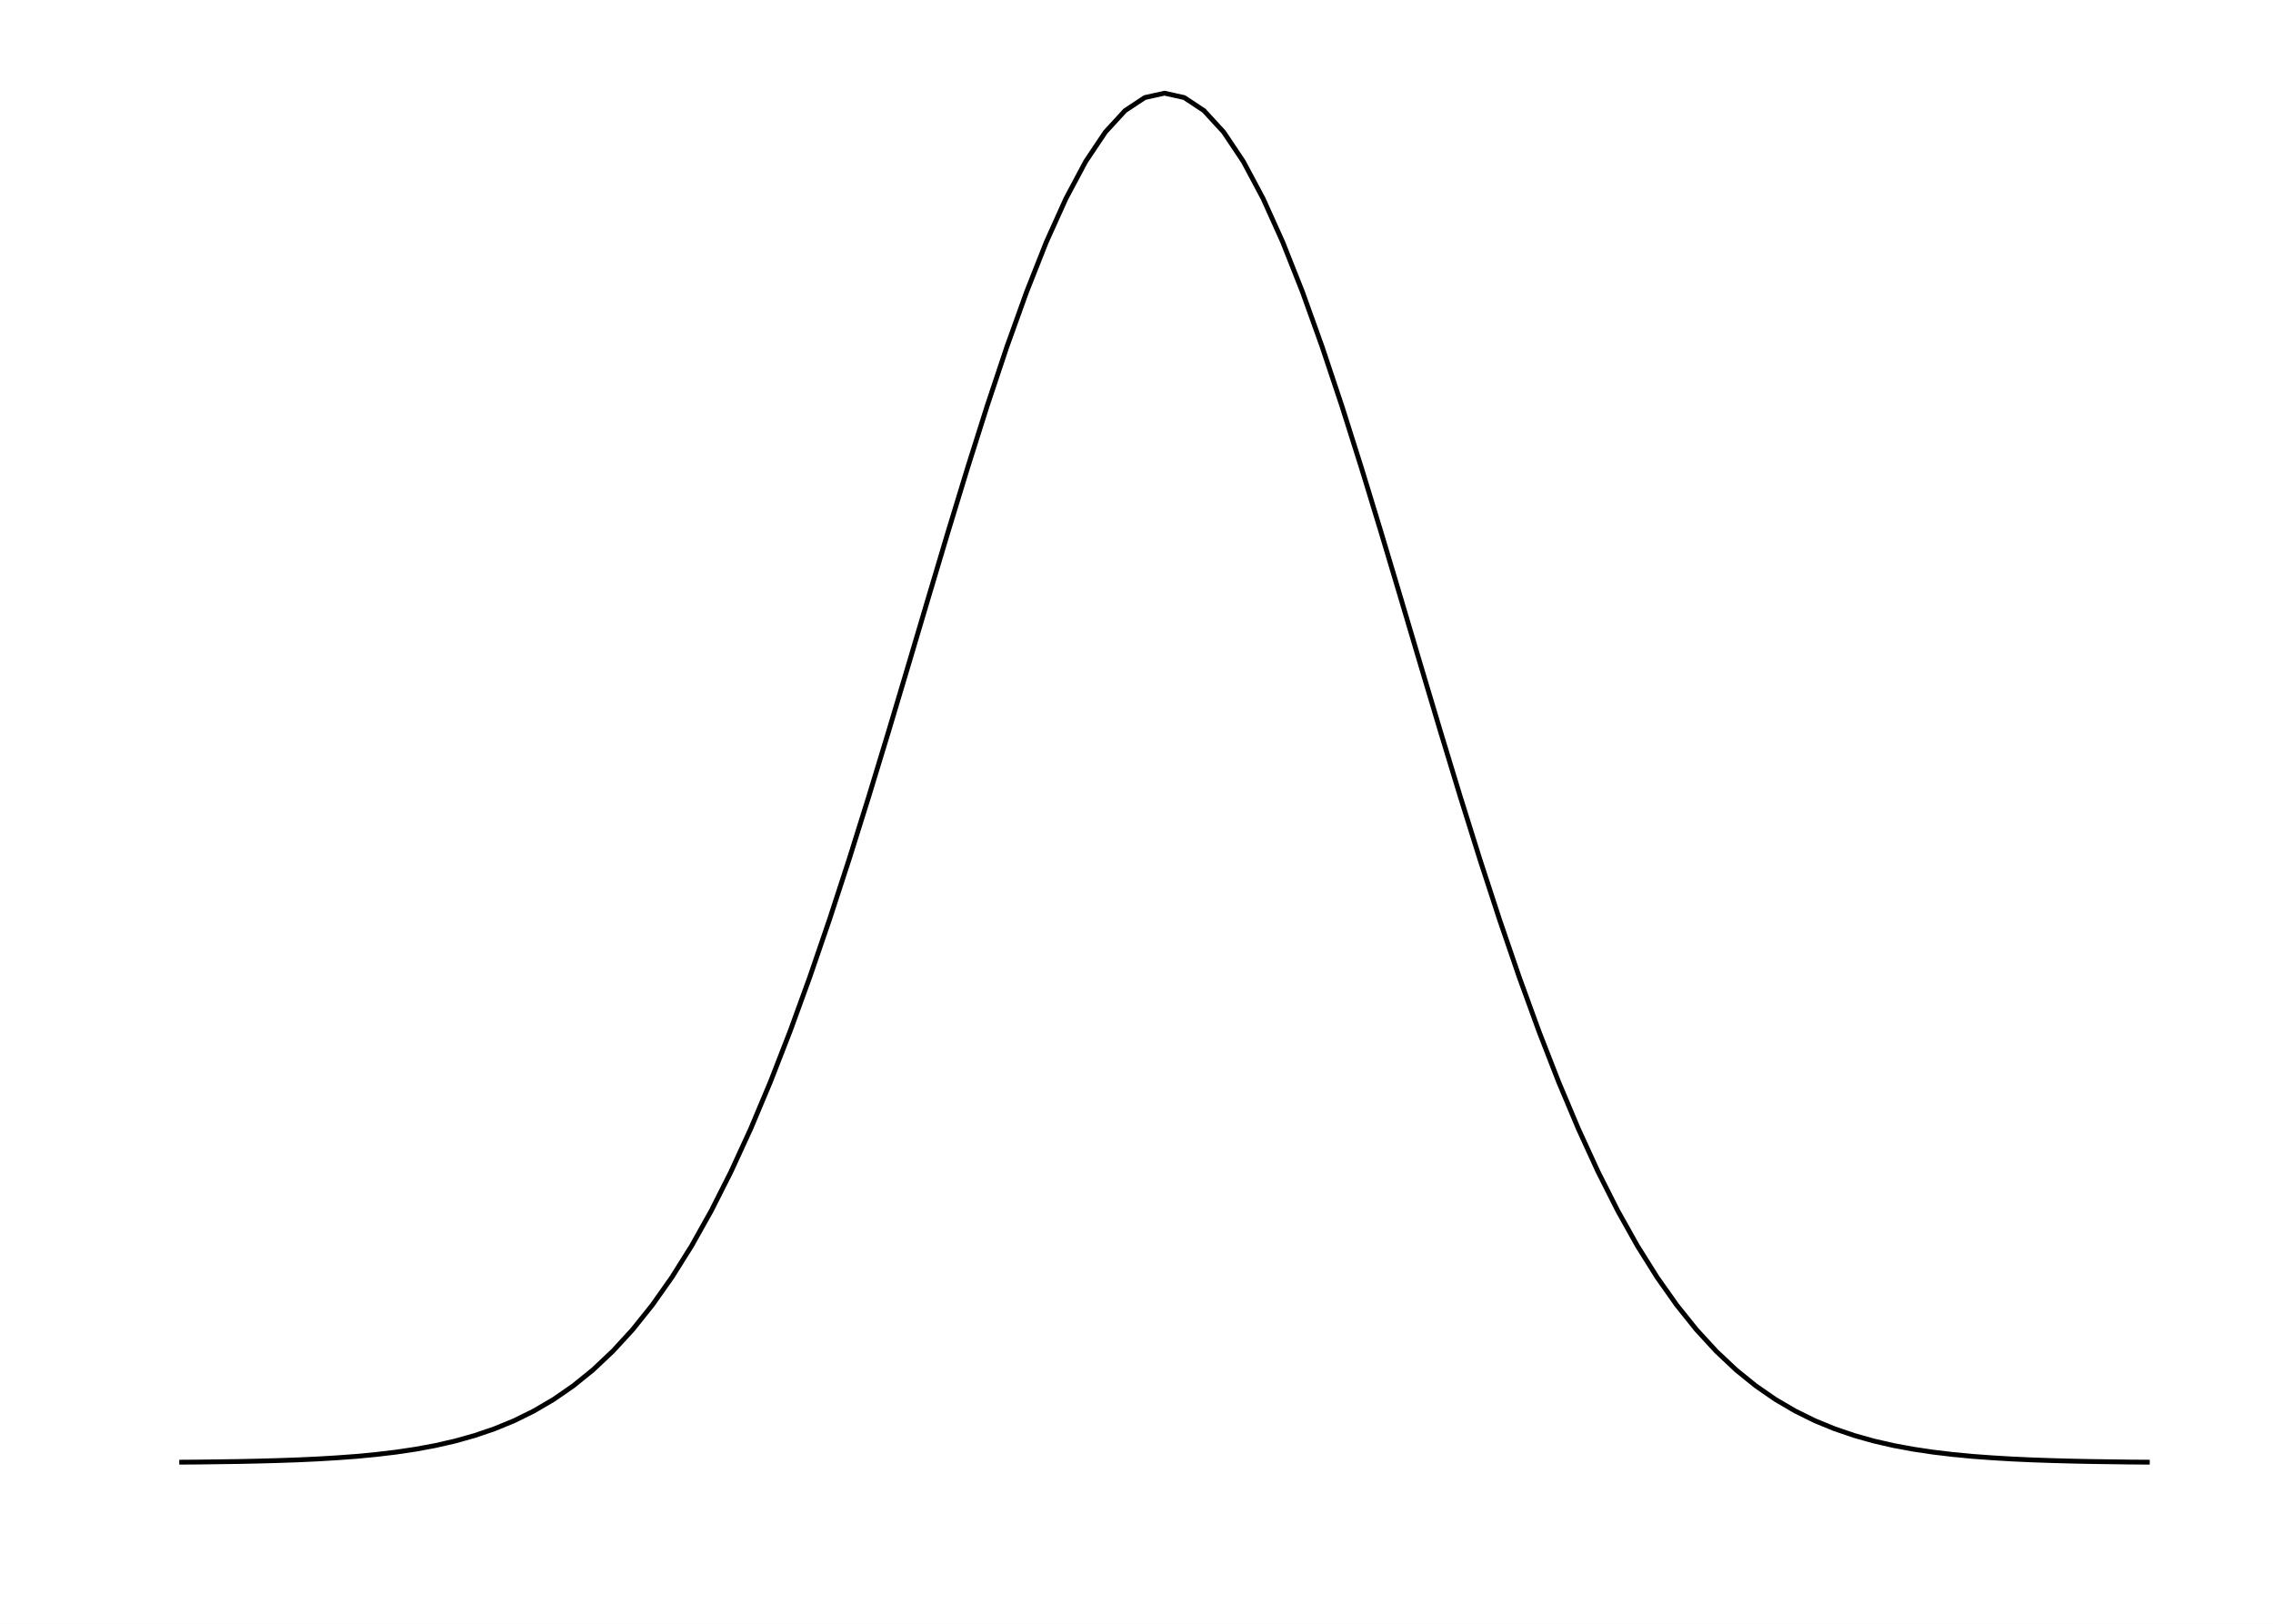
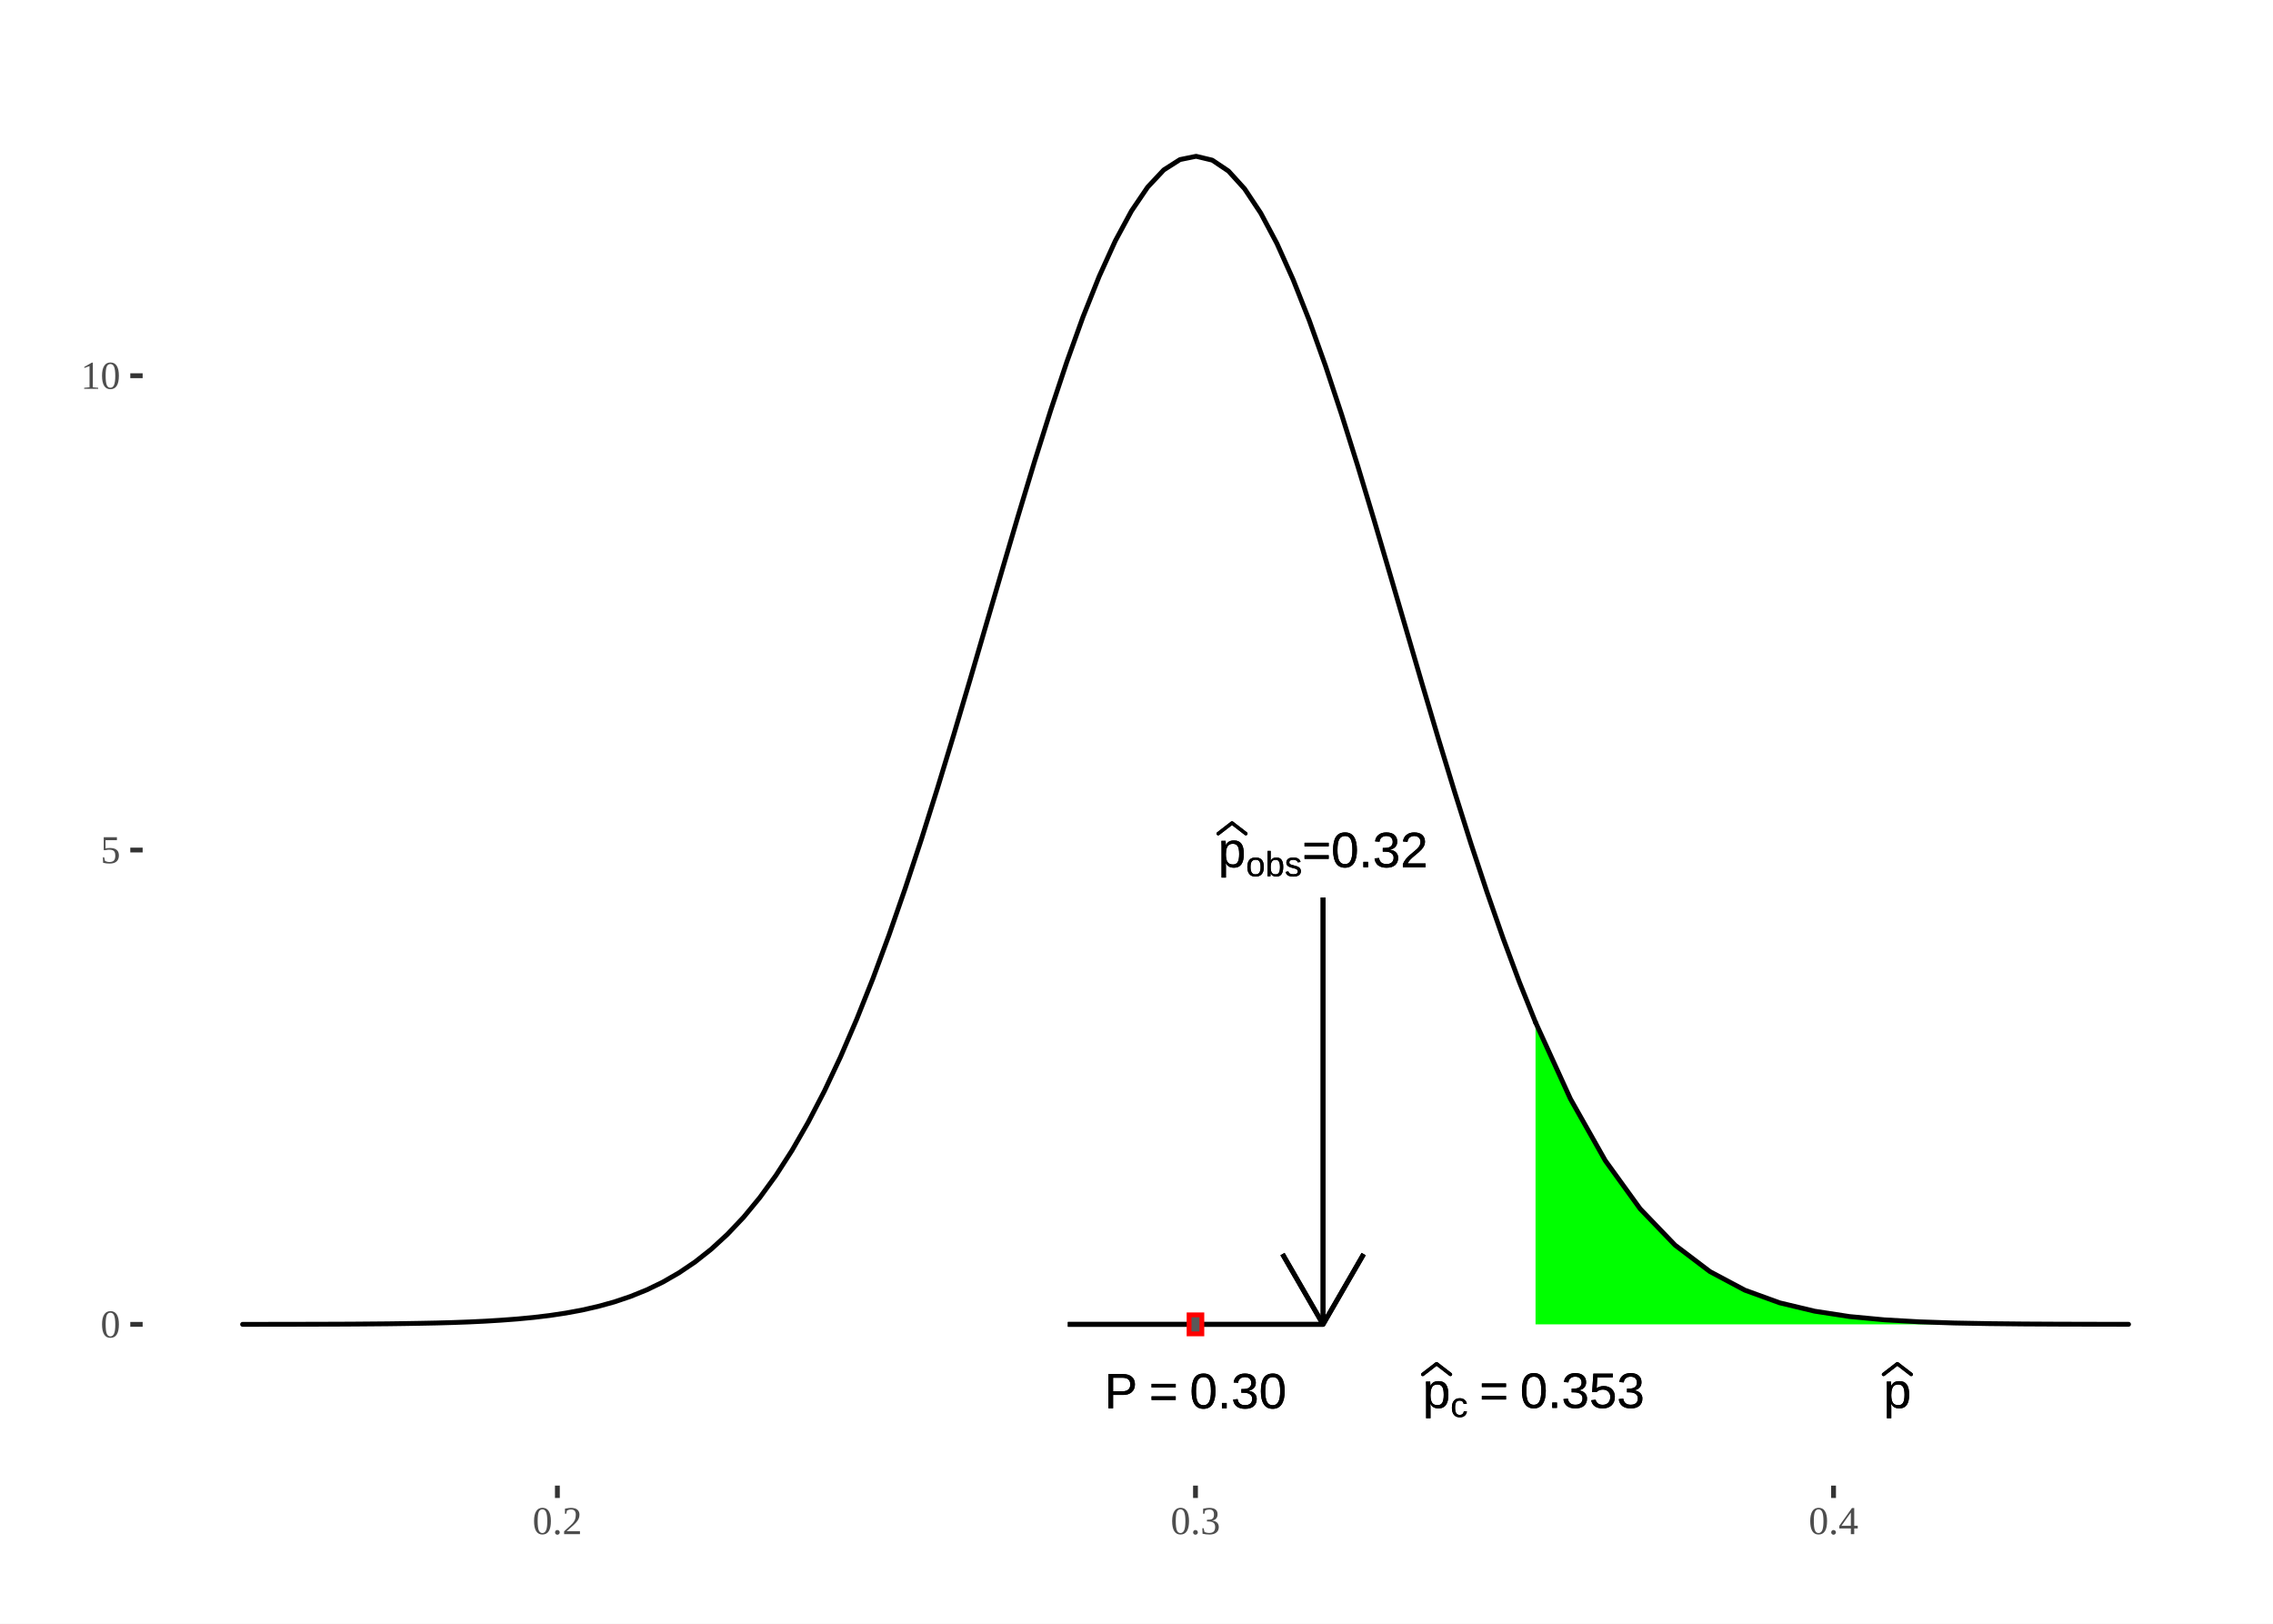
<svg xmlns="http://www.w3.org/2000/svg" viewBox="0 0 504.00 360.00">
  <defs>
    <style type="text/css">
    line, polyline, polygon, path, rect, circle {
      fill: none;
      stroke: #000000;
      stroke-linecap: round;
      stroke-linejoin: round;
      stroke-miterlimit: 10.00;
    }
  </style>
  </defs>
  <rect width="100%" height="100%" style="stroke: none; fill: #FFFFFF;" />
  <defs>
-     <clipPath id="cpMTcuOTB8NDk4LjUyfDMzOS4zNnw1LjQ4">
-       <rect x="17.90" y="5.48" width="480.62" height="333.88" />
+     <clipPath id="cpMzEuNjN8NDk4LjUyfDMyOS4zOHw1LjQ4">
+       <rect x="31.63" y="5.48" width="466.89" height="323.90" />
    </clipPath>
  </defs>
-   <polyline points="39.75,324.18 44.12,324.15 48.49,324.09 52.85,324.03 57.22,323.94 61.59,323.82 65.96,323.67 70.33,323.47 74.70,323.21 79.07,322.89 83.44,322.47 87.81,321.95 92.18,321.30 96.55,320.49 100.92,319.49 105.29,318.26 109.66,316.77 114.02,314.98 118.39,312.82 122.76,310.26 127.13,307.24 131.50,303.70 135.87,299.58 140.24,294.83 144.61,289.38 148.98,283.19 153.35,276.22 157.72,268.42 162.09,259.76 166.46,250.25 170.82,239.87 175.19,228.64 179.56,216.62 183.93,203.86 188.30,190.45 192.67,176.49 197.04,162.12 201.41,147.49 205.78,132.76 210.15,118.13 214.52,103.81 218.89,89.98 223.26,76.88 227.63,64.72 231.99,53.69 236.36,44.00 240.73,35.81 245.10,29.28 249.47,24.52 253.84,21.63 258.21,20.66 262.58,21.63 266.95,24.52 271.32,29.28 275.69,35.81 280.06,44.00 284.43,53.69 288.80,64.72 293.16,76.88 297.53,89.98 301.90,103.81 306.27,118.13 310.64,132.76 315.01,147.49 319.38,162.12 323.75,176.49 328.12,190.45 332.49,203.86 336.86,216.62 341.23,228.64 345.60,239.87 349.97,250.25 354.33,259.76 358.70,268.42 363.07,276.22 367.44,283.19 371.81,289.38 376.18,294.83 380.55,299.58 384.92,303.70 389.29,307.24 393.66,310.26 398.03,312.82 402.40,314.98 406.77,316.77 411.14,318.26 415.50,319.49 419.87,320.49 424.24,321.30 428.61,321.95 432.98,322.47 437.35,322.89 441.72,323.21 446.09,323.47 450.46,323.67 454.83,323.82 459.20,323.94 463.57,324.03 467.94,324.09 472.30,324.15 476.67,324.18 " style="stroke-width: 1.07; stroke-linecap: butt;" clip-path="url(#cpMTcuOTB8NDk4LjUyfDMzOS4zNnw1LjQ4)" />
+   <polygon points="53.79,293.62 57.37,293.62 60.95,293.61 64.54,293.61 68.12,293.60 71.70,293.59 75.29,293.58 78.87,293.56 82.45,293.53 86.04,293.50 89.62,293.45 93.21,293.39 96.79,293.32 100.37,293.22 103.96,293.09 107.54,292.92 111.12,292.70 114.71,292.43 118.29,292.09 121.87,291.66 125.46,291.12 129.04,290.46 132.63,289.64 136.21,288.65 139.79,287.44 143.38,285.99 146.96,284.26 150.54,282.20 154.13,279.78 157.71,276.95 161.29,273.66 164.88,269.87 168.46,265.53 172.05,260.60 175.63,255.04 179.21,248.81 182.80,241.90 186.38,234.30 189.96,225.98 193.55,216.97 197.13,207.29 200.71,196.98 204.30,186.10 207.88,174.72 211.47,162.93 215.05,150.86 218.63,138.62 222.22,126.35 225.80,114.22 229.38,102.37 232.97,90.99 236.55,80.24 240.13,70.28 243.72,61.29 247.30,53.41 250.89,46.77 254.47,41.49 258.05,37.67 261.64,35.38 265.22,34.65 268.80,35.51 272.39,37.92 275.97,41.86 279.55,47.25 283.14,53.99 286.72,61.97 290.31,71.05 293.89,81.07 297.47,91.88 301.06,103.31 304.64,115.18 308.22,127.33 311.81,139.60 315.39,151.83 318.97,163.89 322.56,175.65 326.14,186.99 329.73,197.83 333.31,208.09 336.89,217.72 340.48,226.67 340.48,293.62 336.89,293.62 333.31,293.62 329.73,293.62 326.14,293.62 322.56,293.62 318.97,293.62 315.39,293.62 311.81,293.62 308.22,293.62 304.64,293.62 301.06,293.62 297.47,293.62 293.89,293.62 290.31,293.62 286.72,293.62 283.14,293.62 279.55,293.62 275.97,293.62 272.39,293.62 268.80,293.62 265.22,293.62 261.64,293.62 258.05,293.62 254.47,293.62 250.89,293.62 247.30,293.62 243.72,293.62 240.13,293.62 236.55,293.62 232.97,293.62 229.38,293.62 225.80,293.62 222.22,293.62 218.63,293.62 215.05,293.62 211.47,293.62 207.88,293.62 204.30,293.62 200.71,293.62 197.13,293.62 193.55,293.62 189.96,293.62 186.38,293.62 182.80,293.62 179.21,293.62 175.63,293.62 172.05,293.62 168.46,293.62 164.88,293.62 161.29,293.62 157.71,293.62 154.13,293.62 150.54,293.62 146.96,293.62 143.38,293.62 139.79,293.62 136.21,293.62 132.63,293.62 129.04,293.62 125.46,293.62 121.87,293.62 118.29,293.62 114.71,293.62 111.12,293.62 107.54,293.62 103.96,293.62 100.37,293.62 96.79,293.62 93.21,293.62 89.62,293.62 86.04,293.62 82.45,293.62 78.87,293.62 75.29,293.62 71.70,293.62 68.12,293.62 64.54,293.62 60.95,293.62 57.37,293.62 53.79,293.62 " style="stroke-width: 0.00; stroke: none; fill: #FFFFFF;" clip-path="url(#cpMzEuNjN8NDk4LjUyfDMyOS4zOHw1LjQ4)" />
+   <polyline points="53.79,293.62 57.37,293.62 60.95,293.61 64.54,293.61 68.12,293.60 71.70,293.59 75.29,293.58 78.87,293.56 82.45,293.53 86.04,293.50 89.62,293.45 93.21,293.39 96.79,293.32 100.37,293.22 103.96,293.09 107.54,292.92 111.12,292.70 114.71,292.43 118.29,292.09 121.87,291.66 125.46,291.12 129.04,290.46 132.63,289.64 136.21,288.65 139.79,287.44 143.38,285.99 146.96,284.26 150.54,282.20 154.13,279.78 157.71,276.95 161.29,273.66 164.88,269.87 168.46,265.53 172.05,260.60 175.63,255.04 179.21,248.81 182.80,241.90 186.38,234.30 189.96,225.98 193.55,216.97 197.13,207.29 200.71,196.98 204.30,186.10 207.88,174.72 211.47,162.93 215.05,150.86 218.63,138.62 222.22,126.35 225.80,114.22 229.38,102.37 232.97,90.99 236.55,80.24 240.13,70.28 243.72,61.29 247.30,53.41 250.89,46.77 254.47,41.49 258.05,37.67 261.64,35.38 265.22,34.65 268.80,35.51 272.39,37.92 275.97,41.86 279.55,47.25 283.14,53.99 286.72,61.97 290.31,71.05 293.89,81.07 297.47,91.88 301.06,103.31 304.64,115.18 308.22,127.33 311.81,139.60 315.39,151.83 318.97,163.89 322.56,175.65 326.14,186.99 329.73,197.83 333.31,208.09 336.89,217.72 340.48,226.67 " style="stroke-width: 1.07;" clip-path="url(#cpMzEuNjN8NDk4LjUyfDMyOS4zOHw1LjQ4)" />
+   <polygon points="340.48,226.67 348.21,243.62 355.95,257.32 363.68,268.01 371.42,276.06 379.15,281.92 386.89,286.04 394.62,288.85 402.36,290.70 410.09,291.89 417.83,292.62 425.56,293.06 433.29,293.32 441.03,293.46 448.76,293.54 456.50,293.58 464.23,293.60 471.97,293.61 471.97,293.62 464.23,293.62 456.50,293.62 448.76,293.62 441.03,293.62 433.29,293.62 425.56,293.62 417.83,293.62 410.09,293.62 402.36,293.62 394.62,293.62 386.89,293.62 379.15,293.62 371.42,293.62 363.68,293.62 355.95,293.62 348.21,293.62 340.48,293.62 " style="stroke-width: 0.00; stroke: none; fill: #00FF00;" clip-path="url(#cpMzEuNjN8NDk4LjUyfDMyOS4zOHw1LjQ4)" />
+   <polyline points="340.48,226.67 348.21,243.62 355.95,257.32 363.68,268.01 371.42,276.06 379.15,281.92 386.89,286.04 394.62,288.85 402.36,290.70 410.09,291.89 417.83,292.62 425.56,293.06 433.29,293.32 441.03,293.46 448.76,293.54 456.50,293.58 464.23,293.60 471.97,293.61 " style="stroke-width: 1.07;" clip-path="url(#cpMzEuNjN8NDk4LjUyfDMyOS4zOHw1LjQ4)" />
+   <line x1="236.78" y1="293.62" x2="293.37" y2="293.62" style="stroke-width: 1.07; stroke-linecap: butt;" clip-path="url(#cpMzEuNjN8NDk4LjUyfDMyOS4zOHw1LjQ4)" />
+   <line x1="236.78" y1="293.62" x2="293.37" y2="293.62" style="stroke-width: 1.07; stroke-linecap: butt;" clip-path="url(#cpMzEuNjN8NDk4LjUyfDMyOS4zOHw1LjQ4)" />
+   <g clip-path="url(#cpMzEuNjN8NDk4LjUyfDMyOS4zOHw1LjQ4)">
+     <text x="244.87" y="312.24" style="font-size: 11.04px; font-family: Arial;" textLength="7.36px" lengthAdjust="spacingAndGlyphs">P</text>
+   </g>
+   <g clip-path="url(#cpMzEuNjN8NDk4LjUyfDMyOS4zOHw1LjQ4)">
+     <text x="254.79" y="312.24" style="font-size: 11.04px; font-family: Arial;" textLength="6.45px" lengthAdjust="spacingAndGlyphs">=</text>
+   </g>
+   <g clip-path="url(#cpMzEuNjN8NDk4LjUyfDMyOS4zOHw1LjQ4)">
+     <text x="263.79" y="312.24" style="font-size: 11.04px; font-family: Arial;" textLength="6.14px" lengthAdjust="spacingAndGlyphs">0</text>
+   </g>
+   <g clip-path="url(#cpMzEuNjN8NDk4LjUyfDMyOS4zOHw1LjQ4)">
+     <text x="269.93" y="312.24" style="font-size: 11.04px; font-family: Arial;" textLength="3.07px" lengthAdjust="spacingAndGlyphs">.</text>
+   </g>
+   <g clip-path="url(#cpMzEuNjN8NDk4LjUyfDMyOS4zOHw1LjQ4)">
+     <text x="273.00" y="312.24" style="font-size: 11.04px; font-family: Arial;" textLength="12.28px" lengthAdjust="spacingAndGlyphs">30</text>
+   </g>
+   <g clip-path="url(#cpMzEuNjN8NDk4LjUyfDMyOS4zOHw1LjQ4)">
+     <text x="244.87" y="312.24" style="font-size: 11.04px; font-family: Arial;" textLength="7.36px" lengthAdjust="spacingAndGlyphs">P</text>
+   </g>
+   <g clip-path="url(#cpMzEuNjN8NDk4LjUyfDMyOS4zOHw1LjQ4)">
+     <text x="254.79" y="312.24" style="font-size: 11.04px; font-family: Arial;" textLength="6.45px" lengthAdjust="spacingAndGlyphs">=</text>
+   </g>
+   <g clip-path="url(#cpMzEuNjN8NDk4LjUyfDMyOS4zOHw1LjQ4)">
+     <text x="263.79" y="312.24" style="font-size: 11.04px; font-family: Arial;" textLength="6.14px" lengthAdjust="spacingAndGlyphs">0</text>
+   </g>
+   <g clip-path="url(#cpMzEuNjN8NDk4LjUyfDMyOS4zOHw1LjQ4)">
+     <text x="269.93" y="312.24" style="font-size: 11.04px; font-family: Arial;" textLength="3.07px" lengthAdjust="spacingAndGlyphs">.</text>
+   </g>
+   <g clip-path="url(#cpMzEuNjN8NDk4LjUyfDMyOS4zOHw1LjQ4)">
+     <text x="273.00" y="312.24" style="font-size: 11.04px; font-family: Arial;" textLength="12.28px" lengthAdjust="spacingAndGlyphs">30</text>
+   </g>
+   <g clip-path="url(#cpMzEuNjN8NDk4LjUyfDMyOS4zOHw1LjQ4)">
+     <text x="315.47" y="312.15" style="font-size: 11.04px; font-family: Arial;" textLength="6.14px" lengthAdjust="spacingAndGlyphs">p</text>
+   </g>
+   <polyline points="315.47,304.72 318.54,302.35 321.61,304.72 " style="stroke-width: 0.75;" clip-path="url(#cpMzEuNjN8NDk4LjUyfDMyOS4zOHw1LjQ4)" />
+   <g clip-path="url(#cpMzEuNjN8NDk4LjUyfDMyOS4zOHw1LjQ4)">
+     <text x="321.61" y="314.16" style="font-size: 7.73px; font-family: Arial;" textLength="3.86px" lengthAdjust="spacingAndGlyphs">c</text>
+   </g>
+   <g clip-path="url(#cpMzEuNjN8NDk4LjUyfDMyOS4zOHw1LjQ4)">
+     <text x="328.03" y="312.15" style="font-size: 11.04px; font-family: Arial;" textLength="6.45px" lengthAdjust="spacingAndGlyphs">=</text>
+   </g>
+   <g clip-path="url(#cpMzEuNjN8NDk4LjUyfDMyOS4zOHw1LjQ4)">
+     <text x="337.03" y="312.15" style="font-size: 11.04px; font-family: Arial;" textLength="6.14px" lengthAdjust="spacingAndGlyphs">0</text>
+   </g>
+   <g clip-path="url(#cpMzEuNjN8NDk4LjUyfDMyOS4zOHw1LjQ4)">
+     <text x="343.17" y="312.15" style="font-size: 11.04px; font-family: Arial;" textLength="3.07px" lengthAdjust="spacingAndGlyphs">.</text>
+   </g>
+   <g clip-path="url(#cpMzEuNjN8NDk4LjUyfDMyOS4zOHw1LjQ4)">
+     <text x="346.24" y="312.15" style="font-size: 11.04px; font-family: Arial;" textLength="18.42px" lengthAdjust="spacingAndGlyphs">353</text>
+   </g>
+   <g clip-path="url(#cpMzEuNjN8NDk4LjUyfDMyOS4zOHw1LjQ4)">
+     <text x="315.47" y="312.15" style="font-size: 11.04px; font-family: Arial;" textLength="6.14px" lengthAdjust="spacingAndGlyphs">p</text>
+   </g>
+   <polyline points="315.47,304.72 318.54,302.35 321.61,304.72 " style="stroke-width: 0.75;" clip-path="url(#cpMzEuNjN8NDk4LjUyfDMyOS4zOHw1LjQ4)" />
+   <g clip-path="url(#cpMzEuNjN8NDk4LjUyfDMyOS4zOHw1LjQ4)">
+     <text x="321.61" y="314.16" style="font-size: 7.73px; font-family: Arial;" textLength="3.86px" lengthAdjust="spacingAndGlyphs">c</text>
+   </g>
+   <g clip-path="url(#cpMzEuNjN8NDk4LjUyfDMyOS4zOHw1LjQ4)">
+     <text x="328.03" y="312.15" style="font-size: 11.04px; font-family: Arial;" textLength="6.45px" lengthAdjust="spacingAndGlyphs">=</text>
+   </g>
+   <g clip-path="url(#cpMzEuNjN8NDk4LjUyfDMyOS4zOHw1LjQ4)">
+     <text x="337.03" y="312.15" style="font-size: 11.04px; font-family: Arial;" textLength="6.14px" lengthAdjust="spacingAndGlyphs">0</text>
+   </g>
+   <g clip-path="url(#cpMzEuNjN8NDk4LjUyfDMyOS4zOHw1LjQ4)">
+     <text x="343.17" y="312.15" style="font-size: 11.04px; font-family: Arial;" textLength="3.07px" lengthAdjust="spacingAndGlyphs">.</text>
+   </g>
+   <g clip-path="url(#cpMzEuNjN8NDk4LjUyfDMyOS4zOHw1LjQ4)">
+     <text x="346.24" y="312.15" style="font-size: 11.04px; font-family: Arial;" textLength="18.42px" lengthAdjust="spacingAndGlyphs">353</text>
+   </g>
+   <g clip-path="url(#cpMzEuNjN8NDk4LjUyfDMyOS4zOHw1LjQ4)">
+     <text x="417.64" y="312.15" style="font-size: 11.04px; font-family: Arial;" textLength="6.14px" lengthAdjust="spacingAndGlyphs">p</text>
+   </g>
+   <polyline points="417.64,304.72 420.71,302.35 423.78,304.72 " style="stroke-width: 0.75;" clip-path="url(#cpMzEuNjN8NDk4LjUyfDMyOS4zOHw1LjQ4)" />
+   <g clip-path="url(#cpMzEuNjN8NDk4LjUyfDMyOS4zOHw1LjQ4)">
+     <text x="417.64" y="312.15" style="font-size: 11.04px; font-family: Arial;" textLength="6.14px" lengthAdjust="spacingAndGlyphs">p</text>
+   </g>
+   <polyline points="417.64,304.72 420.71,302.35 423.78,304.72 " style="stroke-width: 0.75;" clip-path="url(#cpMzEuNjN8NDk4LjUyfDMyOS4zOHw1LjQ4)" />
+   <rect x="263.66" y="291.52" width="2.83" height="4.21" style="stroke-width: 1.07; stroke: #FF0000; stroke-linecap: square; stroke-linejoin: miter; fill: #595959;" clip-path="url(#cpMzEuNjN8NDk4LjUyfDMyOS4zOHw1LjQ4)" />
+   <g clip-path="url(#cpMzEuNjN8NDk4LjUyfDMyOS4zOHw1LjQ4)">
+     <text x="270.11" y="192.27" style="font-size: 11.04px; font-family: Arial;" textLength="6.14px" lengthAdjust="spacingAndGlyphs">p</text>
+   </g>
+   <polyline points="270.11,184.83 273.18,182.46 276.25,184.83 " style="stroke-width: 0.75;" clip-path="url(#cpMzEuNjN8NDk4LjUyfDMyOS4zOHw1LjQ4)" />
+   <g clip-path="url(#cpMzEuNjN8NDk4LjUyfDMyOS4zOHw1LjQ4)">
+     <text x="276.25" y="194.27" style="font-size: 7.73px; font-family: Arial;" textLength="12.46px" lengthAdjust="spacingAndGlyphs">obs</text>
+   </g>
+   <g clip-path="url(#cpMzEuNjN8NDk4LjUyfDMyOS4zOHw1LjQ4)">
+     <text x="288.71" y="192.27" style="font-size: 11.04px; font-family: Arial;" textLength="12.59px" lengthAdjust="spacingAndGlyphs">=0</text>
+   </g>
+   <g clip-path="url(#cpMzEuNjN8NDk4LjUyfDMyOS4zOHw1LjQ4)">
+     <text x="301.29" y="192.27" style="font-size: 11.04px; font-family: Arial;" textLength="3.07px" lengthAdjust="spacingAndGlyphs">.</text>
+   </g>
+   <g clip-path="url(#cpMzEuNjN8NDk4LjUyfDMyOS4zOHw1LjQ4)">
+     <text x="304.36" y="192.27" style="font-size: 11.04px; font-family: Arial;" textLength="12.28px" lengthAdjust="spacingAndGlyphs">32</text>
+   </g>
+   <g clip-path="url(#cpMzEuNjN8NDk4LjUyfDMyOS4zOHw1LjQ4)">
+     <text x="270.11" y="192.27" style="font-size: 11.04px; font-family: Arial;" textLength="6.14px" lengthAdjust="spacingAndGlyphs">p</text>
+   </g>
+   <polyline points="270.11,184.83 273.18,182.46 276.25,184.83 " style="stroke-width: 0.75;" clip-path="url(#cpMzEuNjN8NDk4LjUyfDMyOS4zOHw1LjQ4)" />
+   <g clip-path="url(#cpMzEuNjN8NDk4LjUyfDMyOS4zOHw1LjQ4)">
+     <text x="276.25" y="194.27" style="font-size: 7.73px; font-family: Arial;" textLength="12.46px" lengthAdjust="spacingAndGlyphs">obs</text>
+   </g>
+   <g clip-path="url(#cpMzEuNjN8NDk4LjUyfDMyOS4zOHw1LjQ4)">
+     <text x="288.71" y="192.27" style="font-size: 11.04px; font-family: Arial;" textLength="12.59px" lengthAdjust="spacingAndGlyphs">=0</text>
+   </g>
+   <g clip-path="url(#cpMzEuNjN8NDk4LjUyfDMyOS4zOHw1LjQ4)">
+     <text x="301.29" y="192.27" style="font-size: 11.04px; font-family: Arial;" textLength="3.07px" lengthAdjust="spacingAndGlyphs">.</text>
+   </g>
+   <g clip-path="url(#cpMzEuNjN8NDk4LjUyfDMyOS4zOHw1LjQ4)">
+     <text x="304.36" y="192.27" style="font-size: 11.04px; font-family: Arial;" textLength="12.28px" lengthAdjust="spacingAndGlyphs">32</text>
+   </g>
+   <line x1="293.37" y1="198.98" x2="293.37" y2="293.62" style="stroke-width: 1.07; stroke-linecap: butt;" clip-path="url(#cpMzEuNjN8NDk4LjUyfDMyOS4zOHw1LjQ4)" />
+   <polyline points="284.37,278.04 293.37,293.62 302.37,278.04 " style="stroke-width: 1.07; stroke-linecap: butt;" clip-path="url(#cpMzEuNjN8NDk4LjUyfDMyOS4zOHw1LjQ4)" />
+   <line x1="293.37" y1="198.98" x2="293.37" y2="293.62" style="stroke-width: 1.07; stroke-linecap: butt;" clip-path="url(#cpMzEuNjN8NDk4LjUyfDMyOS4zOHw1LjQ4)" />
+   <polyline points="284.37,278.04 293.37,293.62 302.37,278.04 " style="stroke-width: 1.07; stroke-linecap: butt;" clip-path="url(#cpMzEuNjN8NDk4LjUyfDMyOS4zOHw1LjQ4)" />
  <defs>
    <clipPath id="cpMC4wMHw1MDQuMDB8MzYwLjAwfDAuMDA=">
      <rect x="0.00" y="0.00" width="504.00" height="360.00" />
    </clipPath>
  </defs>
+   <g clip-path="url(#cpMC4wMHw1MDQuMDB8MzYwLjAwfDAuMDA=)">
+     <text x="22.30" y="296.54" style="font-size: 8.80px; fill: #4D4D4D; font-family: Times New Roman;" textLength="4.40px" lengthAdjust="spacingAndGlyphs">0</text>
+   </g>
+   <g clip-path="url(#cpMC4wMHw1MDQuMDB8MzYwLjAwfDAuMDA=)">
+     <text x="22.30" y="191.38" style="font-size: 8.80px; fill: #4D4D4D; font-family: Times New Roman;" textLength="4.40px" lengthAdjust="spacingAndGlyphs">5</text>
+   </g>
+   <g clip-path="url(#cpMC4wMHw1MDQuMDB8MzYwLjAwfDAuMDA=)">
+     <text x="17.90" y="86.21" style="font-size: 8.80px; fill: #4D4D4D; font-family: Times New Roman;" textLength="8.80px" lengthAdjust="spacingAndGlyphs">10</text>
+   </g>
+   <polyline points="28.89,293.62 31.63,293.62 " style="stroke-width: 1.07; stroke: #333333; stroke-linecap: butt;" clip-path="url(#cpMC4wMHw1MDQuMDB8MzYwLjAwfDAuMDA=)" />
+   <polyline points="28.89,188.46 31.63,188.46 " style="stroke-width: 1.07; stroke: #333333; stroke-linecap: butt;" clip-path="url(#cpMC4wMHw1MDQuMDB8MzYwLjAwfDAuMDA=)" />
+   <polyline points="28.89,83.30 31.63,83.30 " style="stroke-width: 1.07; stroke: #333333; stroke-linecap: butt;" clip-path="url(#cpMC4wMHw1MDQuMDB8MzYwLjAwfDAuMDA=)" />
+   <polyline points="123.59,332.12 123.59,329.38 " style="stroke-width: 1.07; stroke: #333333; stroke-linecap: butt;" clip-path="url(#cpMC4wMHw1MDQuMDB8MzYwLjAwfDAuMDA=)" />
+   <polyline points="265.08,332.12 265.08,329.38 " style="stroke-width: 1.07; stroke: #333333; stroke-linecap: butt;" clip-path="url(#cpMC4wMHw1MDQuMDB8MzYwLjAwfDAuMDA=)" />
+   <polyline points="406.56,332.12 406.56,329.38 " style="stroke-width: 1.07; stroke: #333333; stroke-linecap: butt;" clip-path="url(#cpMC4wMHw1MDQuMDB8MzYwLjAwfDAuMDA=)" />
+   <g clip-path="url(#cpMC4wMHw1MDQuMDB8MzYwLjAwfDAuMDA=)">
+     <text x="118.09" y="340.14" style="font-size: 8.80px; fill: #4D4D4D; font-family: Times New Roman;" textLength="11.00px" lengthAdjust="spacingAndGlyphs">0.2</text>
+   </g>
+   <g clip-path="url(#cpMC4wMHw1MDQuMDB8MzYwLjAwfDAuMDA=)">
+     <text x="259.58" y="340.14" style="font-size: 8.80px; fill: #4D4D4D; font-family: Times New Roman;" textLength="11.00px" lengthAdjust="spacingAndGlyphs">0.3</text>
+   </g>
+   <g clip-path="url(#cpMC4wMHw1MDQuMDB8MzYwLjAwfDAuMDA=)">
+     <text x="401.06" y="340.14" style="font-size: 8.80px; fill: #4D4D4D; font-family: Times New Roman;" textLength="11.00px" lengthAdjust="spacingAndGlyphs">0.4</text>
+   </g>
</svg>
